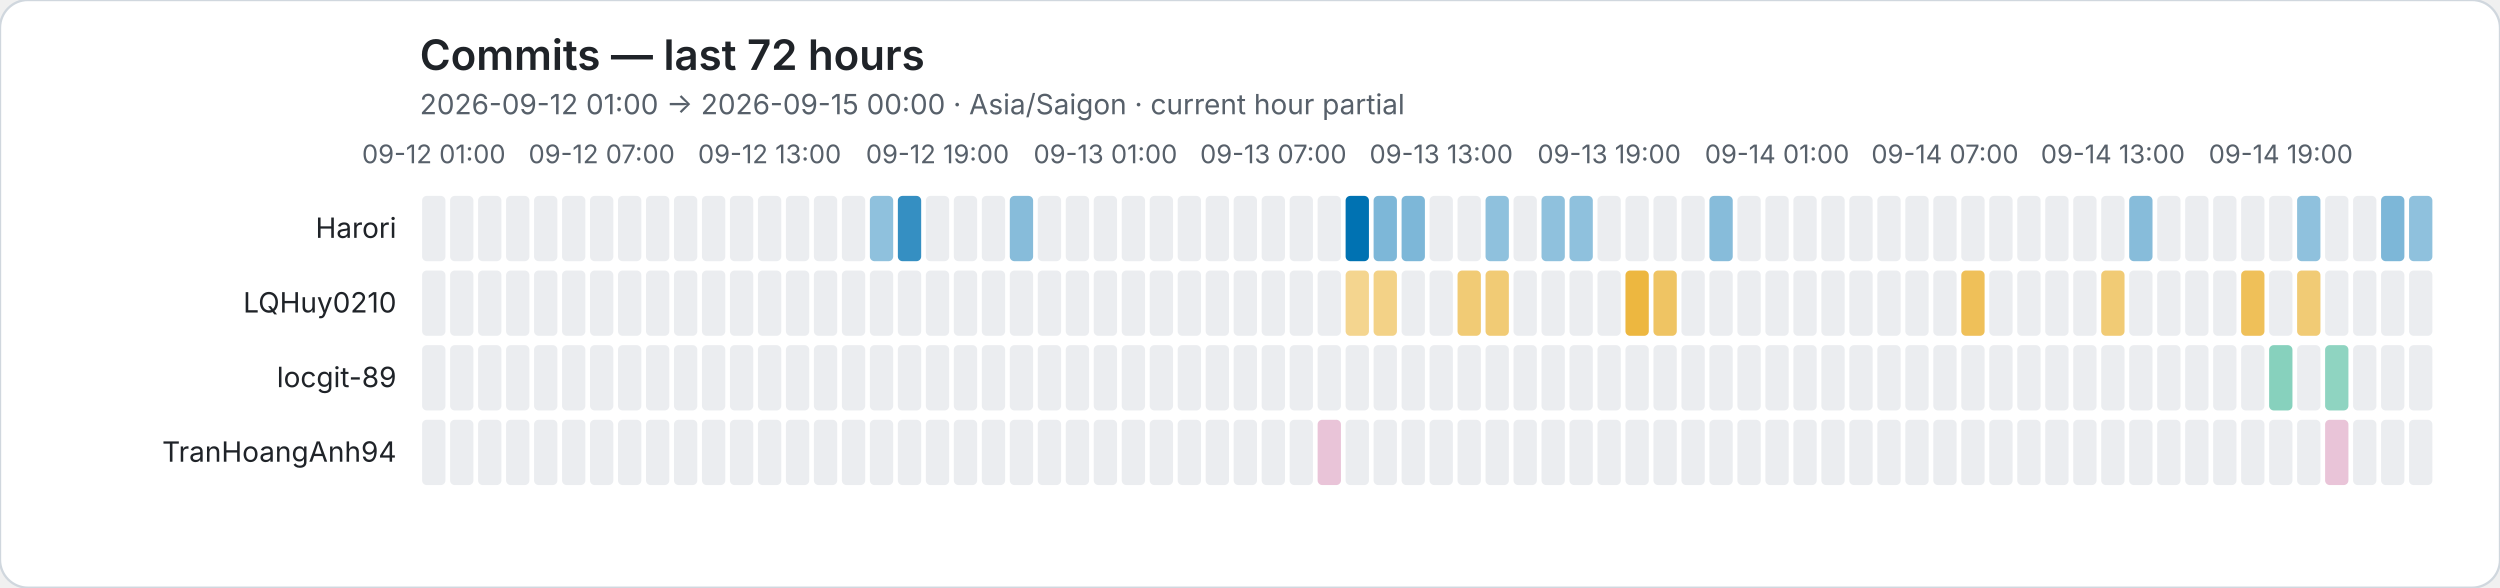
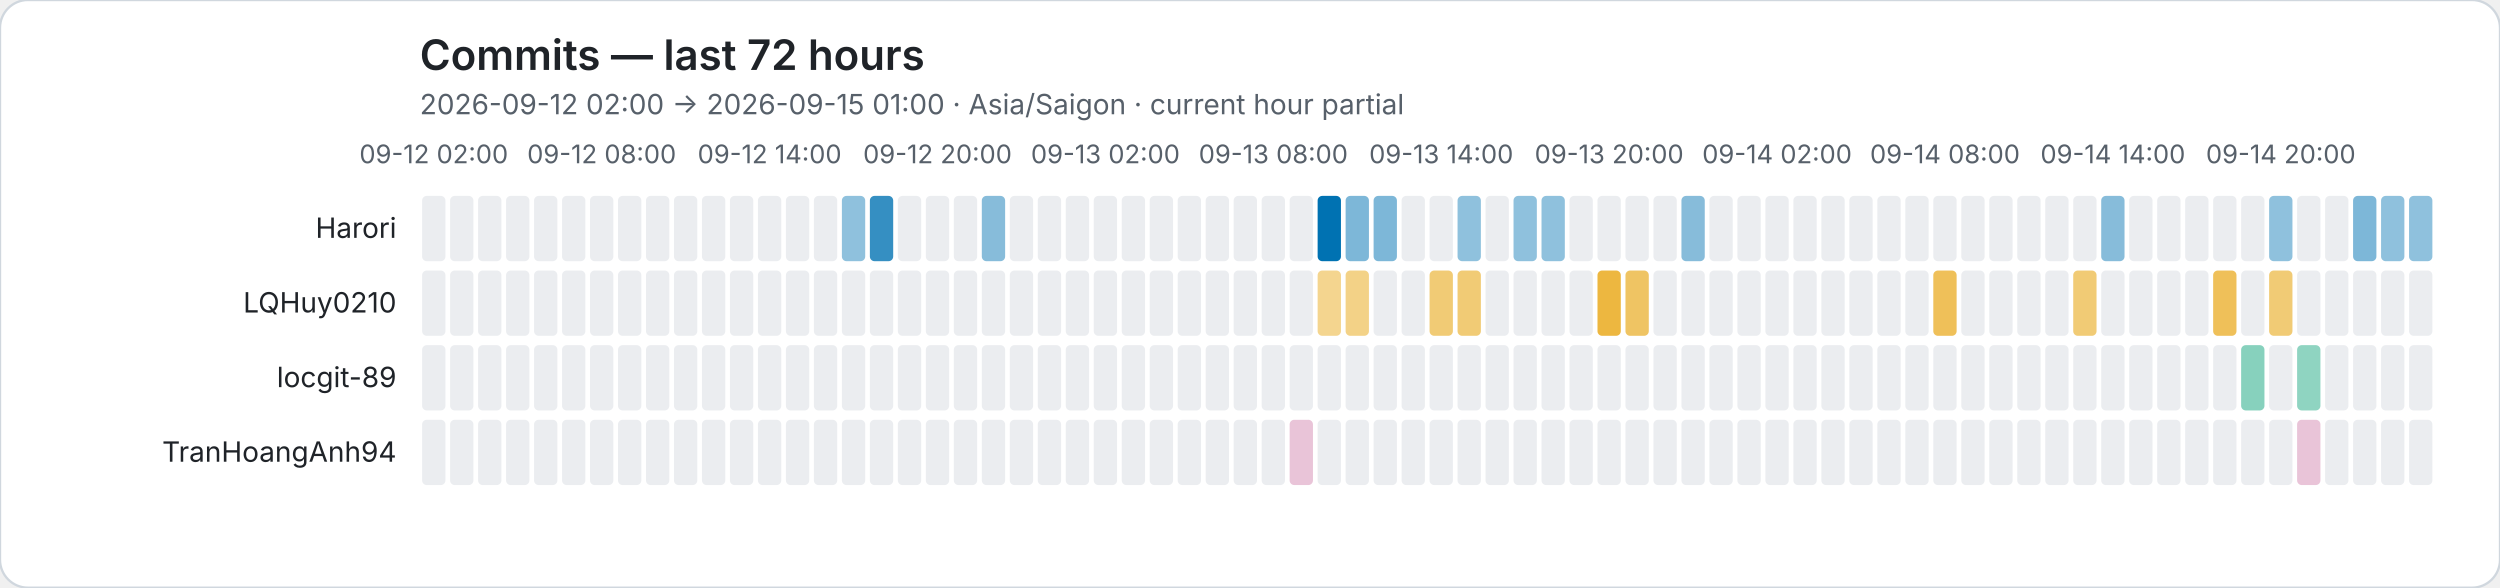
<svg xmlns="http://www.w3.org/2000/svg" role="img" viewBox="0 0 1072 252">
  <rect width="1072" height="252" rx="12" fill="#ffffff" stroke="#d0d7de" />
  <style>text{font-family:system-ui,-apple-system,BlinkMacSystemFont,"Segoe UI",sans-serif}.axis{fill:#57606a;font-size:11px}.heading{fill:#1f2328;font-size:18px;font-weight:600}.subheading{fill:#57606a;font-size:12px}.name{fill:#1f2328;font-size:12px}</style>
  <text class="heading" x="180" y="30">Commits — last 72 hours</text>
-   <text class="subheading" x="180" y="49">2026-09-12 01:00 → 2026-09-15 00:00 · Asia/Saigon · current hour partial</text>
-   <text class="axis" x="186" y="70" text-anchor="middle">09-12 01:00</text>
-   <text class="axis" x="258" y="70" text-anchor="middle">09-12 07:00</text>
-   <text class="axis" x="330" y="70" text-anchor="middle">09-12 13:00</text>
-   <text class="axis" x="402" y="70" text-anchor="middle">09-12 19:00</text>
-   <text class="axis" x="474" y="70" text-anchor="middle">09-13 01:00</text>
-   <text class="axis" x="546" y="70" text-anchor="middle">09-13 07:00</text>
-   <text class="axis" x="618" y="70" text-anchor="middle">09-13 13:00</text>
-   <text class="axis" x="690" y="70" text-anchor="middle">09-13 19:00</text>
-   <text class="axis" x="762" y="70" text-anchor="middle">09-14 01:00</text>
-   <text class="axis" x="834" y="70" text-anchor="middle">09-14 07:00</text>
-   <text class="axis" x="906" y="70" text-anchor="middle">09-14 13:00</text>
-   <text class="axis" x="978" y="70" text-anchor="middle">09-14 19:00</text>
+   <text class="subheading" x="180" y="49">2026-09-12 02:00 → 2026-09-15 01:00 · Asia/Saigon · current hour partial</text>
+   <text class="axis" x="186" y="70" text-anchor="middle">09-12 02:00</text>
+   <text class="axis" x="258" y="70" text-anchor="middle">09-12 08:00</text>
+   <text class="axis" x="330" y="70" text-anchor="middle">09-12 14:00</text>
+   <text class="axis" x="402" y="70" text-anchor="middle">09-12 20:00</text>
+   <text class="axis" x="474" y="70" text-anchor="middle">09-13 02:00</text>
+   <text class="axis" x="546" y="70" text-anchor="middle">09-13 08:00</text>
+   <text class="axis" x="618" y="70" text-anchor="middle">09-13 14:00</text>
+   <text class="axis" x="690" y="70" text-anchor="middle">09-13 20:00</text>
+   <text class="axis" x="762" y="70" text-anchor="middle">09-14 02:00</text>
+   <text class="axis" x="834" y="70" text-anchor="middle">09-14 08:00</text>
+   <text class="axis" x="906" y="70" text-anchor="middle">09-14 14:00</text>
+   <text class="axis" x="978" y="70" text-anchor="middle">09-14 20:00</text>
  <text class="name" x="170" y="102" text-anchor="end">Harori</text>
  <rect data-hour="0" x="181" y="84" width="10" height="28" rx="2" fill="#ebedf0" />
  <rect data-hour="1" x="193" y="84" width="10" height="28" rx="2" fill="#ebedf0" />
  <rect data-hour="2" x="205" y="84" width="10" height="28" rx="2" fill="#ebedf0" />
  <rect data-hour="3" x="217" y="84" width="10" height="28" rx="2" fill="#ebedf0" />
  <rect data-hour="4" x="229" y="84" width="10" height="28" rx="2" fill="#ebedf0" />
  <rect data-hour="5" x="241" y="84" width="10" height="28" rx="2" fill="#ebedf0" />
  <rect data-hour="6" x="253" y="84" width="10" height="28" rx="2" fill="#ebedf0" />
  <rect data-hour="7" x="265" y="84" width="10" height="28" rx="2" fill="#ebedf0" />
  <rect data-hour="8" x="277" y="84" width="10" height="28" rx="2" fill="#ebedf0" />
  <rect data-hour="9" x="289" y="84" width="10" height="28" rx="2" fill="#ebedf0" />
  <rect data-hour="10" x="301" y="84" width="10" height="28" rx="2" fill="#ebedf0" />
  <rect data-hour="11" x="313" y="84" width="10" height="28" rx="2" fill="#ebedf0" />
  <rect data-hour="12" x="325" y="84" width="10" height="28" rx="2" fill="#ebedf0" />
  <rect data-hour="13" x="337" y="84" width="10" height="28" rx="2" fill="#ebedf0" />
  <rect data-hour="14" x="349" y="84" width="10" height="28" rx="2" fill="#ebedf0" />
-   <rect data-hour="15" x="361" y="84" width="10" height="28" rx="2" fill="#ebedf0" />
-   <rect data-hour="16" x="373" y="84" width="10" height="28" rx="2" fill="rgba(0, 114, 178, 0.44)" />
-   <rect data-hour="17" x="385" y="84" width="10" height="28" rx="2" fill="rgba(0, 114, 178, 0.79)" />
+   <rect data-hour="15" x="361" y="84" width="10" height="28" rx="2" fill="rgba(0, 114, 178, 0.44)" />
+   <rect data-hour="16" x="373" y="84" width="10" height="28" rx="2" fill="rgba(0, 114, 178, 0.79)" />
+   <rect data-hour="17" x="385" y="84" width="10" height="28" rx="2" fill="#ebedf0" />
  <rect data-hour="18" x="397" y="84" width="10" height="28" rx="2" fill="#ebedf0" />
  <rect data-hour="19" x="409" y="84" width="10" height="28" rx="2" fill="#ebedf0" />
-   <rect data-hour="20" x="421" y="84" width="10" height="28" rx="2" fill="#ebedf0" />
-   <rect data-hour="21" x="433" y="84" width="10" height="28" rx="2" fill="rgba(0, 114, 178, 0.47)" />
+   <rect data-hour="20" x="421" y="84" width="10" height="28" rx="2" fill="rgba(0, 114, 178, 0.47)" />
+   <rect data-hour="21" x="433" y="84" width="10" height="28" rx="2" fill="#ebedf0" />
  <rect data-hour="22" x="445" y="84" width="10" height="28" rx="2" fill="#ebedf0" />
  <rect data-hour="23" x="457" y="84" width="10" height="28" rx="2" fill="#ebedf0" />
  <rect data-hour="24" x="469" y="84" width="10" height="28" rx="2" fill="#ebedf0" />
  <rect data-hour="25" x="481" y="84" width="10" height="28" rx="2" fill="#ebedf0" />
  <rect data-hour="26" x="493" y="84" width="10" height="28" rx="2" fill="#ebedf0" />
  <rect data-hour="27" x="505" y="84" width="10" height="28" rx="2" fill="#ebedf0" />
  <rect data-hour="28" x="517" y="84" width="10" height="28" rx="2" fill="#ebedf0" />
  <rect data-hour="29" x="529" y="84" width="10" height="28" rx="2" fill="#ebedf0" />
  <rect data-hour="30" x="541" y="84" width="10" height="28" rx="2" fill="#ebedf0" />
  <rect data-hour="31" x="553" y="84" width="10" height="28" rx="2" fill="#ebedf0" />
-   <rect data-hour="32" x="565" y="84" width="10" height="28" rx="2" fill="#ebedf0" />
-   <rect data-hour="33" x="577" y="84" width="10" height="28" rx="2" fill="rgba(0, 114, 178, 1.00)" />
+   <rect data-hour="32" x="565" y="84" width="10" height="28" rx="2" fill="rgba(0, 114, 178, 1.00)" />
+   <rect data-hour="33" x="577" y="84" width="10" height="28" rx="2" fill="rgba(0, 114, 178, 0.51)" />
  <rect data-hour="34" x="589" y="84" width="10" height="28" rx="2" fill="rgba(0, 114, 178, 0.51)" />
-   <rect data-hour="35" x="601" y="84" width="10" height="28" rx="2" fill="rgba(0, 114, 178, 0.51)" />
+   <rect data-hour="35" x="601" y="84" width="10" height="28" rx="2" fill="#ebedf0" />
  <rect data-hour="36" x="613" y="84" width="10" height="28" rx="2" fill="#ebedf0" />
-   <rect data-hour="37" x="625" y="84" width="10" height="28" rx="2" fill="#ebedf0" />
-   <rect data-hour="38" x="637" y="84" width="10" height="28" rx="2" fill="rgba(0, 114, 178, 0.44)" />
-   <rect data-hour="39" x="649" y="84" width="10" height="28" rx="2" fill="#ebedf0" />
+   <rect data-hour="37" x="625" y="84" width="10" height="28" rx="2" fill="rgba(0, 114, 178, 0.44)" />
+   <rect data-hour="38" x="637" y="84" width="10" height="28" rx="2" fill="#ebedf0" />
+   <rect data-hour="39" x="649" y="84" width="10" height="28" rx="2" fill="rgba(0, 114, 178, 0.44)" />
  <rect data-hour="40" x="661" y="84" width="10" height="28" rx="2" fill="rgba(0, 114, 178, 0.44)" />
-   <rect data-hour="41" x="673" y="84" width="10" height="28" rx="2" fill="rgba(0, 114, 178, 0.44)" />
+   <rect data-hour="41" x="673" y="84" width="10" height="28" rx="2" fill="#ebedf0" />
  <rect data-hour="42" x="685" y="84" width="10" height="28" rx="2" fill="#ebedf0" />
  <rect data-hour="43" x="697" y="84" width="10" height="28" rx="2" fill="#ebedf0" />
  <rect data-hour="44" x="709" y="84" width="10" height="28" rx="2" fill="#ebedf0" />
-   <rect data-hour="45" x="721" y="84" width="10" height="28" rx="2" fill="#ebedf0" />
-   <rect data-hour="46" x="733" y="84" width="10" height="28" rx="2" fill="rgba(0, 114, 178, 0.47)" />
+   <rect data-hour="45" x="721" y="84" width="10" height="28" rx="2" fill="rgba(0, 114, 178, 0.47)" />
+   <rect data-hour="46" x="733" y="84" width="10" height="28" rx="2" fill="#ebedf0" />
  <rect data-hour="47" x="745" y="84" width="10" height="28" rx="2" fill="#ebedf0" />
  <rect data-hour="48" x="757" y="84" width="10" height="28" rx="2" fill="#ebedf0" />
  <rect data-hour="49" x="769" y="84" width="10" height="28" rx="2" fill="#ebedf0" />
  <rect data-hour="50" x="781" y="84" width="10" height="28" rx="2" fill="#ebedf0" />
  <rect data-hour="51" x="793" y="84" width="10" height="28" rx="2" fill="#ebedf0" />
  <rect data-hour="52" x="805" y="84" width="10" height="28" rx="2" fill="#ebedf0" />
  <rect data-hour="53" x="817" y="84" width="10" height="28" rx="2" fill="#ebedf0" />
  <rect data-hour="54" x="829" y="84" width="10" height="28" rx="2" fill="#ebedf0" />
  <rect data-hour="55" x="841" y="84" width="10" height="28" rx="2" fill="#ebedf0" />
  <rect data-hour="56" x="853" y="84" width="10" height="28" rx="2" fill="#ebedf0" />
  <rect data-hour="57" x="865" y="84" width="10" height="28" rx="2" fill="#ebedf0" />
  <rect data-hour="58" x="877" y="84" width="10" height="28" rx="2" fill="#ebedf0" />
  <rect data-hour="59" x="889" y="84" width="10" height="28" rx="2" fill="#ebedf0" />
-   <rect data-hour="60" x="901" y="84" width="10" height="28" rx="2" fill="#ebedf0" />
-   <rect data-hour="61" x="913" y="84" width="10" height="28" rx="2" fill="rgba(0, 114, 178, 0.47)" />
+   <rect data-hour="60" x="901" y="84" width="10" height="28" rx="2" fill="rgba(0, 114, 178, 0.47)" />
+   <rect data-hour="61" x="913" y="84" width="10" height="28" rx="2" fill="#ebedf0" />
  <rect data-hour="62" x="925" y="84" width="10" height="28" rx="2" fill="#ebedf0" />
  <rect data-hour="63" x="937" y="84" width="10" height="28" rx="2" fill="#ebedf0" />
  <rect data-hour="64" x="949" y="84" width="10" height="28" rx="2" fill="#ebedf0" />
  <rect data-hour="65" x="961" y="84" width="10" height="28" rx="2" fill="#ebedf0" />
-   <rect data-hour="66" x="973" y="84" width="10" height="28" rx="2" fill="#ebedf0" />
-   <rect data-hour="67" x="985" y="84" width="10" height="28" rx="2" fill="rgba(0, 114, 178, 0.44)" />
+   <rect data-hour="66" x="973" y="84" width="10" height="28" rx="2" fill="rgba(0, 114, 178, 0.44)" />
+   <rect data-hour="67" x="985" y="84" width="10" height="28" rx="2" fill="#ebedf0" />
  <rect data-hour="68" x="997" y="84" width="10" height="28" rx="2" fill="#ebedf0" />
-   <rect data-hour="69" x="1009" y="84" width="10" height="28" rx="2" fill="#ebedf0" />
-   <rect data-hour="70" x="1021" y="84" width="10" height="28" rx="2" fill="rgba(0, 114, 178, 0.51)" />
+   <rect data-hour="69" x="1009" y="84" width="10" height="28" rx="2" fill="rgba(0, 114, 178, 0.51)" />
+   <rect data-hour="70" x="1021" y="84" width="10" height="28" rx="2" fill="rgba(0, 114, 178, 0.44)" />
  <rect data-hour="71" x="1033" y="84" width="10" height="28" rx="2" fill="rgba(0, 114, 178, 0.44)" />
  <text class="name" x="170" y="134" text-anchor="end">LQHuy0210</text>
  <rect data-hour="0" x="181" y="116" width="10" height="28" rx="2" fill="#ebedf0" />
  <rect data-hour="1" x="193" y="116" width="10" height="28" rx="2" fill="#ebedf0" />
  <rect data-hour="2" x="205" y="116" width="10" height="28" rx="2" fill="#ebedf0" />
  <rect data-hour="3" x="217" y="116" width="10" height="28" rx="2" fill="#ebedf0" />
  <rect data-hour="4" x="229" y="116" width="10" height="28" rx="2" fill="#ebedf0" />
  <rect data-hour="5" x="241" y="116" width="10" height="28" rx="2" fill="#ebedf0" />
  <rect data-hour="6" x="253" y="116" width="10" height="28" rx="2" fill="#ebedf0" />
  <rect data-hour="7" x="265" y="116" width="10" height="28" rx="2" fill="#ebedf0" />
  <rect data-hour="8" x="277" y="116" width="10" height="28" rx="2" fill="#ebedf0" />
  <rect data-hour="9" x="289" y="116" width="10" height="28" rx="2" fill="#ebedf0" />
  <rect data-hour="10" x="301" y="116" width="10" height="28" rx="2" fill="#ebedf0" />
  <rect data-hour="11" x="313" y="116" width="10" height="28" rx="2" fill="#ebedf0" />
  <rect data-hour="12" x="325" y="116" width="10" height="28" rx="2" fill="#ebedf0" />
  <rect data-hour="13" x="337" y="116" width="10" height="28" rx="2" fill="#ebedf0" />
  <rect data-hour="14" x="349" y="116" width="10" height="28" rx="2" fill="#ebedf0" />
  <rect data-hour="15" x="361" y="116" width="10" height="28" rx="2" fill="#ebedf0" />
  <rect data-hour="16" x="373" y="116" width="10" height="28" rx="2" fill="#ebedf0" />
  <rect data-hour="17" x="385" y="116" width="10" height="28" rx="2" fill="#ebedf0" />
  <rect data-hour="18" x="397" y="116" width="10" height="28" rx="2" fill="#ebedf0" />
  <rect data-hour="19" x="409" y="116" width="10" height="28" rx="2" fill="#ebedf0" />
  <rect data-hour="20" x="421" y="116" width="10" height="28" rx="2" fill="#ebedf0" />
  <rect data-hour="21" x="433" y="116" width="10" height="28" rx="2" fill="#ebedf0" />
  <rect data-hour="22" x="445" y="116" width="10" height="28" rx="2" fill="#ebedf0" />
  <rect data-hour="23" x="457" y="116" width="10" height="28" rx="2" fill="#ebedf0" />
  <rect data-hour="24" x="469" y="116" width="10" height="28" rx="2" fill="#ebedf0" />
  <rect data-hour="25" x="481" y="116" width="10" height="28" rx="2" fill="#ebedf0" />
  <rect data-hour="26" x="493" y="116" width="10" height="28" rx="2" fill="#ebedf0" />
  <rect data-hour="27" x="505" y="116" width="10" height="28" rx="2" fill="#ebedf0" />
  <rect data-hour="28" x="517" y="116" width="10" height="28" rx="2" fill="#ebedf0" />
  <rect data-hour="29" x="529" y="116" width="10" height="28" rx="2" fill="#ebedf0" />
  <rect data-hour="30" x="541" y="116" width="10" height="28" rx="2" fill="#ebedf0" />
  <rect data-hour="31" x="553" y="116" width="10" height="28" rx="2" fill="#ebedf0" />
-   <rect data-hour="32" x="565" y="116" width="10" height="28" rx="2" fill="#ebedf0" />
-   <rect data-hour="33" x="577" y="116" width="10" height="28" rx="2" fill="rgba(230, 159, 0, 0.44)" />
-   <rect data-hour="34" x="589" y="116" width="10" height="28" rx="2" fill="rgba(230, 159, 0, 0.47)" />
+   <rect data-hour="32" x="565" y="116" width="10" height="28" rx="2" fill="rgba(230, 159, 0, 0.44)" />
+   <rect data-hour="33" x="577" y="116" width="10" height="28" rx="2" fill="rgba(230, 159, 0, 0.47)" />
+   <rect data-hour="34" x="589" y="116" width="10" height="28" rx="2" fill="#ebedf0" />
  <rect data-hour="35" x="601" y="116" width="10" height="28" rx="2" fill="#ebedf0" />
-   <rect data-hour="36" x="613" y="116" width="10" height="28" rx="2" fill="#ebedf0" />
+   <rect data-hour="36" x="613" y="116" width="10" height="28" rx="2" fill="rgba(230, 159, 0, 0.54)" />
  <rect data-hour="37" x="625" y="116" width="10" height="28" rx="2" fill="rgba(230, 159, 0, 0.54)" />
-   <rect data-hour="38" x="637" y="116" width="10" height="28" rx="2" fill="rgba(230, 159, 0, 0.54)" />
+   <rect data-hour="38" x="637" y="116" width="10" height="28" rx="2" fill="#ebedf0" />
  <rect data-hour="39" x="649" y="116" width="10" height="28" rx="2" fill="#ebedf0" />
  <rect data-hour="40" x="661" y="116" width="10" height="28" rx="2" fill="#ebedf0" />
  <rect data-hour="41" x="673" y="116" width="10" height="28" rx="2" fill="#ebedf0" />
-   <rect data-hour="42" x="685" y="116" width="10" height="28" rx="2" fill="#ebedf0" />
-   <rect data-hour="43" x="697" y="116" width="10" height="28" rx="2" fill="rgba(230, 159, 0, 0.75)" />
-   <rect data-hour="44" x="709" y="116" width="10" height="28" rx="2" fill="rgba(230, 159, 0, 0.61)" />
+   <rect data-hour="42" x="685" y="116" width="10" height="28" rx="2" fill="rgba(230, 159, 0, 0.75)" />
+   <rect data-hour="43" x="697" y="116" width="10" height="28" rx="2" fill="rgba(230, 159, 0, 0.61)" />
+   <rect data-hour="44" x="709" y="116" width="10" height="28" rx="2" fill="#ebedf0" />
  <rect data-hour="45" x="721" y="116" width="10" height="28" rx="2" fill="#ebedf0" />
  <rect data-hour="46" x="733" y="116" width="10" height="28" rx="2" fill="#ebedf0" />
  <rect data-hour="47" x="745" y="116" width="10" height="28" rx="2" fill="#ebedf0" />
  <rect data-hour="48" x="757" y="116" width="10" height="28" rx="2" fill="#ebedf0" />
  <rect data-hour="49" x="769" y="116" width="10" height="28" rx="2" fill="#ebedf0" />
  <rect data-hour="50" x="781" y="116" width="10" height="28" rx="2" fill="#ebedf0" />
  <rect data-hour="51" x="793" y="116" width="10" height="28" rx="2" fill="#ebedf0" />
  <rect data-hour="52" x="805" y="116" width="10" height="28" rx="2" fill="#ebedf0" />
  <rect data-hour="53" x="817" y="116" width="10" height="28" rx="2" fill="#ebedf0" />
-   <rect data-hour="54" x="829" y="116" width="10" height="28" rx="2" fill="#ebedf0" />
-   <rect data-hour="55" x="841" y="116" width="10" height="28" rx="2" fill="rgba(230, 159, 0, 0.65)" />
+   <rect data-hour="54" x="829" y="116" width="10" height="28" rx="2" fill="rgba(230, 159, 0, 0.65)" />
+   <rect data-hour="55" x="841" y="116" width="10" height="28" rx="2" fill="#ebedf0" />
  <rect data-hour="56" x="853" y="116" width="10" height="28" rx="2" fill="#ebedf0" />
  <rect data-hour="57" x="865" y="116" width="10" height="28" rx="2" fill="#ebedf0" />
  <rect data-hour="58" x="877" y="116" width="10" height="28" rx="2" fill="#ebedf0" />
-   <rect data-hour="59" x="889" y="116" width="10" height="28" rx="2" fill="#ebedf0" />
-   <rect data-hour="60" x="901" y="116" width="10" height="28" rx="2" fill="rgba(230, 159, 0, 0.54)" />
+   <rect data-hour="59" x="889" y="116" width="10" height="28" rx="2" fill="rgba(230, 159, 0, 0.54)" />
+   <rect data-hour="60" x="901" y="116" width="10" height="28" rx="2" fill="#ebedf0" />
  <rect data-hour="61" x="913" y="116" width="10" height="28" rx="2" fill="#ebedf0" />
  <rect data-hour="62" x="925" y="116" width="10" height="28" rx="2" fill="#ebedf0" />
  <rect data-hour="63" x="937" y="116" width="10" height="28" rx="2" fill="#ebedf0" />
-   <rect data-hour="64" x="949" y="116" width="10" height="28" rx="2" fill="#ebedf0" />
-   <rect data-hour="65" x="961" y="116" width="10" height="28" rx="2" fill="rgba(230, 159, 0, 0.65)" />
-   <rect data-hour="66" x="973" y="116" width="10" height="28" rx="2" fill="#ebedf0" />
-   <rect data-hour="67" x="985" y="116" width="10" height="28" rx="2" fill="rgba(230, 159, 0, 0.54)" />
+   <rect data-hour="64" x="949" y="116" width="10" height="28" rx="2" fill="rgba(230, 159, 0, 0.65)" />
+   <rect data-hour="65" x="961" y="116" width="10" height="28" rx="2" fill="#ebedf0" />
+   <rect data-hour="66" x="973" y="116" width="10" height="28" rx="2" fill="rgba(230, 159, 0, 0.54)" />
+   <rect data-hour="67" x="985" y="116" width="10" height="28" rx="2" fill="#ebedf0" />
  <rect data-hour="68" x="997" y="116" width="10" height="28" rx="2" fill="#ebedf0" />
  <rect data-hour="69" x="1009" y="116" width="10" height="28" rx="2" fill="#ebedf0" />
  <rect data-hour="70" x="1021" y="116" width="10" height="28" rx="2" fill="#ebedf0" />
  <rect data-hour="71" x="1033" y="116" width="10" height="28" rx="2" fill="#ebedf0" />
  <text class="name" x="170" y="166" text-anchor="end">locgit-89</text>
  <rect data-hour="0" x="181" y="148" width="10" height="28" rx="2" fill="#ebedf0" />
  <rect data-hour="1" x="193" y="148" width="10" height="28" rx="2" fill="#ebedf0" />
  <rect data-hour="2" x="205" y="148" width="10" height="28" rx="2" fill="#ebedf0" />
  <rect data-hour="3" x="217" y="148" width="10" height="28" rx="2" fill="#ebedf0" />
  <rect data-hour="4" x="229" y="148" width="10" height="28" rx="2" fill="#ebedf0" />
  <rect data-hour="5" x="241" y="148" width="10" height="28" rx="2" fill="#ebedf0" />
  <rect data-hour="6" x="253" y="148" width="10" height="28" rx="2" fill="#ebedf0" />
  <rect data-hour="7" x="265" y="148" width="10" height="28" rx="2" fill="#ebedf0" />
  <rect data-hour="8" x="277" y="148" width="10" height="28" rx="2" fill="#ebedf0" />
  <rect data-hour="9" x="289" y="148" width="10" height="28" rx="2" fill="#ebedf0" />
  <rect data-hour="10" x="301" y="148" width="10" height="28" rx="2" fill="#ebedf0" />
  <rect data-hour="11" x="313" y="148" width="10" height="28" rx="2" fill="#ebedf0" />
  <rect data-hour="12" x="325" y="148" width="10" height="28" rx="2" fill="#ebedf0" />
  <rect data-hour="13" x="337" y="148" width="10" height="28" rx="2" fill="#ebedf0" />
  <rect data-hour="14" x="349" y="148" width="10" height="28" rx="2" fill="#ebedf0" />
  <rect data-hour="15" x="361" y="148" width="10" height="28" rx="2" fill="#ebedf0" />
  <rect data-hour="16" x="373" y="148" width="10" height="28" rx="2" fill="#ebedf0" />
  <rect data-hour="17" x="385" y="148" width="10" height="28" rx="2" fill="#ebedf0" />
  <rect data-hour="18" x="397" y="148" width="10" height="28" rx="2" fill="#ebedf0" />
  <rect data-hour="19" x="409" y="148" width="10" height="28" rx="2" fill="#ebedf0" />
  <rect data-hour="20" x="421" y="148" width="10" height="28" rx="2" fill="#ebedf0" />
  <rect data-hour="21" x="433" y="148" width="10" height="28" rx="2" fill="#ebedf0" />
  <rect data-hour="22" x="445" y="148" width="10" height="28" rx="2" fill="#ebedf0" />
  <rect data-hour="23" x="457" y="148" width="10" height="28" rx="2" fill="#ebedf0" />
  <rect data-hour="24" x="469" y="148" width="10" height="28" rx="2" fill="#ebedf0" />
  <rect data-hour="25" x="481" y="148" width="10" height="28" rx="2" fill="#ebedf0" />
  <rect data-hour="26" x="493" y="148" width="10" height="28" rx="2" fill="#ebedf0" />
  <rect data-hour="27" x="505" y="148" width="10" height="28" rx="2" fill="#ebedf0" />
  <rect data-hour="28" x="517" y="148" width="10" height="28" rx="2" fill="#ebedf0" />
  <rect data-hour="29" x="529" y="148" width="10" height="28" rx="2" fill="#ebedf0" />
  <rect data-hour="30" x="541" y="148" width="10" height="28" rx="2" fill="#ebedf0" />
  <rect data-hour="31" x="553" y="148" width="10" height="28" rx="2" fill="#ebedf0" />
  <rect data-hour="32" x="565" y="148" width="10" height="28" rx="2" fill="#ebedf0" />
  <rect data-hour="33" x="577" y="148" width="10" height="28" rx="2" fill="#ebedf0" />
  <rect data-hour="34" x="589" y="148" width="10" height="28" rx="2" fill="#ebedf0" />
  <rect data-hour="35" x="601" y="148" width="10" height="28" rx="2" fill="#ebedf0" />
  <rect data-hour="36" x="613" y="148" width="10" height="28" rx="2" fill="#ebedf0" />
  <rect data-hour="37" x="625" y="148" width="10" height="28" rx="2" fill="#ebedf0" />
  <rect data-hour="38" x="637" y="148" width="10" height="28" rx="2" fill="#ebedf0" />
  <rect data-hour="39" x="649" y="148" width="10" height="28" rx="2" fill="#ebedf0" />
  <rect data-hour="40" x="661" y="148" width="10" height="28" rx="2" fill="#ebedf0" />
  <rect data-hour="41" x="673" y="148" width="10" height="28" rx="2" fill="#ebedf0" />
  <rect data-hour="42" x="685" y="148" width="10" height="28" rx="2" fill="#ebedf0" />
  <rect data-hour="43" x="697" y="148" width="10" height="28" rx="2" fill="#ebedf0" />
  <rect data-hour="44" x="709" y="148" width="10" height="28" rx="2" fill="#ebedf0" />
  <rect data-hour="45" x="721" y="148" width="10" height="28" rx="2" fill="#ebedf0" />
  <rect data-hour="46" x="733" y="148" width="10" height="28" rx="2" fill="#ebedf0" />
  <rect data-hour="47" x="745" y="148" width="10" height="28" rx="2" fill="#ebedf0" />
  <rect data-hour="48" x="757" y="148" width="10" height="28" rx="2" fill="#ebedf0" />
  <rect data-hour="49" x="769" y="148" width="10" height="28" rx="2" fill="#ebedf0" />
  <rect data-hour="50" x="781" y="148" width="10" height="28" rx="2" fill="#ebedf0" />
  <rect data-hour="51" x="793" y="148" width="10" height="28" rx="2" fill="#ebedf0" />
  <rect data-hour="52" x="805" y="148" width="10" height="28" rx="2" fill="#ebedf0" />
  <rect data-hour="53" x="817" y="148" width="10" height="28" rx="2" fill="#ebedf0" />
  <rect data-hour="54" x="829" y="148" width="10" height="28" rx="2" fill="#ebedf0" />
  <rect data-hour="55" x="841" y="148" width="10" height="28" rx="2" fill="#ebedf0" />
  <rect data-hour="56" x="853" y="148" width="10" height="28" rx="2" fill="#ebedf0" />
  <rect data-hour="57" x="865" y="148" width="10" height="28" rx="2" fill="#ebedf0" />
  <rect data-hour="58" x="877" y="148" width="10" height="28" rx="2" fill="#ebedf0" />
  <rect data-hour="59" x="889" y="148" width="10" height="28" rx="2" fill="#ebedf0" />
  <rect data-hour="60" x="901" y="148" width="10" height="28" rx="2" fill="#ebedf0" />
  <rect data-hour="61" x="913" y="148" width="10" height="28" rx="2" fill="#ebedf0" />
  <rect data-hour="62" x="925" y="148" width="10" height="28" rx="2" fill="#ebedf0" />
  <rect data-hour="63" x="937" y="148" width="10" height="28" rx="2" fill="#ebedf0" />
  <rect data-hour="64" x="949" y="148" width="10" height="28" rx="2" fill="#ebedf0" />
-   <rect data-hour="65" x="961" y="148" width="10" height="28" rx="2" fill="#ebedf0" />
-   <rect data-hour="66" x="973" y="148" width="10" height="28" rx="2" fill="rgba(0, 158, 115, 0.47)" />
-   <rect data-hour="67" x="985" y="148" width="10" height="28" rx="2" fill="#ebedf0" />
-   <rect data-hour="68" x="997" y="148" width="10" height="28" rx="2" fill="rgba(0, 158, 115, 0.44)" />
+   <rect data-hour="65" x="961" y="148" width="10" height="28" rx="2" fill="rgba(0, 158, 115, 0.47)" />
+   <rect data-hour="66" x="973" y="148" width="10" height="28" rx="2" fill="#ebedf0" />
+   <rect data-hour="67" x="985" y="148" width="10" height="28" rx="2" fill="rgba(0, 158, 115, 0.44)" />
+   <rect data-hour="68" x="997" y="148" width="10" height="28" rx="2" fill="#ebedf0" />
  <rect data-hour="69" x="1009" y="148" width="10" height="28" rx="2" fill="#ebedf0" />
  <rect data-hour="70" x="1021" y="148" width="10" height="28" rx="2" fill="#ebedf0" />
  <rect data-hour="71" x="1033" y="148" width="10" height="28" rx="2" fill="#ebedf0" />
  <text class="name" x="170" y="198" text-anchor="end">TranHoangAnh94</text>
  <rect data-hour="0" x="181" y="180" width="10" height="28" rx="2" fill="#ebedf0" />
  <rect data-hour="1" x="193" y="180" width="10" height="28" rx="2" fill="#ebedf0" />
  <rect data-hour="2" x="205" y="180" width="10" height="28" rx="2" fill="#ebedf0" />
  <rect data-hour="3" x="217" y="180" width="10" height="28" rx="2" fill="#ebedf0" />
  <rect data-hour="4" x="229" y="180" width="10" height="28" rx="2" fill="#ebedf0" />
  <rect data-hour="5" x="241" y="180" width="10" height="28" rx="2" fill="#ebedf0" />
  <rect data-hour="6" x="253" y="180" width="10" height="28" rx="2" fill="#ebedf0" />
  <rect data-hour="7" x="265" y="180" width="10" height="28" rx="2" fill="#ebedf0" />
  <rect data-hour="8" x="277" y="180" width="10" height="28" rx="2" fill="#ebedf0" />
  <rect data-hour="9" x="289" y="180" width="10" height="28" rx="2" fill="#ebedf0" />
  <rect data-hour="10" x="301" y="180" width="10" height="28" rx="2" fill="#ebedf0" />
  <rect data-hour="11" x="313" y="180" width="10" height="28" rx="2" fill="#ebedf0" />
  <rect data-hour="12" x="325" y="180" width="10" height="28" rx="2" fill="#ebedf0" />
  <rect data-hour="13" x="337" y="180" width="10" height="28" rx="2" fill="#ebedf0" />
  <rect data-hour="14" x="349" y="180" width="10" height="28" rx="2" fill="#ebedf0" />
  <rect data-hour="15" x="361" y="180" width="10" height="28" rx="2" fill="#ebedf0" />
  <rect data-hour="16" x="373" y="180" width="10" height="28" rx="2" fill="#ebedf0" />
  <rect data-hour="17" x="385" y="180" width="10" height="28" rx="2" fill="#ebedf0" />
  <rect data-hour="18" x="397" y="180" width="10" height="28" rx="2" fill="#ebedf0" />
  <rect data-hour="19" x="409" y="180" width="10" height="28" rx="2" fill="#ebedf0" />
  <rect data-hour="20" x="421" y="180" width="10" height="28" rx="2" fill="#ebedf0" />
  <rect data-hour="21" x="433" y="180" width="10" height="28" rx="2" fill="#ebedf0" />
  <rect data-hour="22" x="445" y="180" width="10" height="28" rx="2" fill="#ebedf0" />
  <rect data-hour="23" x="457" y="180" width="10" height="28" rx="2" fill="#ebedf0" />
  <rect data-hour="24" x="469" y="180" width="10" height="28" rx="2" fill="#ebedf0" />
  <rect data-hour="25" x="481" y="180" width="10" height="28" rx="2" fill="#ebedf0" />
  <rect data-hour="26" x="493" y="180" width="10" height="28" rx="2" fill="#ebedf0" />
  <rect data-hour="27" x="505" y="180" width="10" height="28" rx="2" fill="#ebedf0" />
  <rect data-hour="28" x="517" y="180" width="10" height="28" rx="2" fill="#ebedf0" />
  <rect data-hour="29" x="529" y="180" width="10" height="28" rx="2" fill="#ebedf0" />
  <rect data-hour="30" x="541" y="180" width="10" height="28" rx="2" fill="#ebedf0" />
-   <rect data-hour="31" x="553" y="180" width="10" height="28" rx="2" fill="#ebedf0" />
-   <rect data-hour="32" x="565" y="180" width="10" height="28" rx="2" fill="rgba(204, 121, 167, 0.44)" />
+   <rect data-hour="31" x="553" y="180" width="10" height="28" rx="2" fill="rgba(204, 121, 167, 0.44)" />
+   <rect data-hour="32" x="565" y="180" width="10" height="28" rx="2" fill="#ebedf0" />
  <rect data-hour="33" x="577" y="180" width="10" height="28" rx="2" fill="#ebedf0" />
  <rect data-hour="34" x="589" y="180" width="10" height="28" rx="2" fill="#ebedf0" />
  <rect data-hour="35" x="601" y="180" width="10" height="28" rx="2" fill="#ebedf0" />
  <rect data-hour="36" x="613" y="180" width="10" height="28" rx="2" fill="#ebedf0" />
  <rect data-hour="37" x="625" y="180" width="10" height="28" rx="2" fill="#ebedf0" />
  <rect data-hour="38" x="637" y="180" width="10" height="28" rx="2" fill="#ebedf0" />
  <rect data-hour="39" x="649" y="180" width="10" height="28" rx="2" fill="#ebedf0" />
  <rect data-hour="40" x="661" y="180" width="10" height="28" rx="2" fill="#ebedf0" />
  <rect data-hour="41" x="673" y="180" width="10" height="28" rx="2" fill="#ebedf0" />
  <rect data-hour="42" x="685" y="180" width="10" height="28" rx="2" fill="#ebedf0" />
  <rect data-hour="43" x="697" y="180" width="10" height="28" rx="2" fill="#ebedf0" />
  <rect data-hour="44" x="709" y="180" width="10" height="28" rx="2" fill="#ebedf0" />
  <rect data-hour="45" x="721" y="180" width="10" height="28" rx="2" fill="#ebedf0" />
  <rect data-hour="46" x="733" y="180" width="10" height="28" rx="2" fill="#ebedf0" />
  <rect data-hour="47" x="745" y="180" width="10" height="28" rx="2" fill="#ebedf0" />
  <rect data-hour="48" x="757" y="180" width="10" height="28" rx="2" fill="#ebedf0" />
  <rect data-hour="49" x="769" y="180" width="10" height="28" rx="2" fill="#ebedf0" />
  <rect data-hour="50" x="781" y="180" width="10" height="28" rx="2" fill="#ebedf0" />
  <rect data-hour="51" x="793" y="180" width="10" height="28" rx="2" fill="#ebedf0" />
  <rect data-hour="52" x="805" y="180" width="10" height="28" rx="2" fill="#ebedf0" />
  <rect data-hour="53" x="817" y="180" width="10" height="28" rx="2" fill="#ebedf0" />
  <rect data-hour="54" x="829" y="180" width="10" height="28" rx="2" fill="#ebedf0" />
  <rect data-hour="55" x="841" y="180" width="10" height="28" rx="2" fill="#ebedf0" />
  <rect data-hour="56" x="853" y="180" width="10" height="28" rx="2" fill="#ebedf0" />
  <rect data-hour="57" x="865" y="180" width="10" height="28" rx="2" fill="#ebedf0" />
  <rect data-hour="58" x="877" y="180" width="10" height="28" rx="2" fill="#ebedf0" />
  <rect data-hour="59" x="889" y="180" width="10" height="28" rx="2" fill="#ebedf0" />
  <rect data-hour="60" x="901" y="180" width="10" height="28" rx="2" fill="#ebedf0" />
  <rect data-hour="61" x="913" y="180" width="10" height="28" rx="2" fill="#ebedf0" />
  <rect data-hour="62" x="925" y="180" width="10" height="28" rx="2" fill="#ebedf0" />
  <rect data-hour="63" x="937" y="180" width="10" height="28" rx="2" fill="#ebedf0" />
  <rect data-hour="64" x="949" y="180" width="10" height="28" rx="2" fill="#ebedf0" />
  <rect data-hour="65" x="961" y="180" width="10" height="28" rx="2" fill="#ebedf0" />
  <rect data-hour="66" x="973" y="180" width="10" height="28" rx="2" fill="#ebedf0" />
-   <rect data-hour="67" x="985" y="180" width="10" height="28" rx="2" fill="#ebedf0" />
-   <rect data-hour="68" x="997" y="180" width="10" height="28" rx="2" fill="rgba(204, 121, 167, 0.44)" />
+   <rect data-hour="67" x="985" y="180" width="10" height="28" rx="2" fill="rgba(204, 121, 167, 0.44)" />
+   <rect data-hour="68" x="997" y="180" width="10" height="28" rx="2" fill="#ebedf0" />
  <rect data-hour="69" x="1009" y="180" width="10" height="28" rx="2" fill="#ebedf0" />
  <rect data-hour="70" x="1021" y="180" width="10" height="28" rx="2" fill="#ebedf0" />
  <rect data-hour="71" x="1033" y="180" width="10" height="28" rx="2" fill="#ebedf0" />
</svg>
